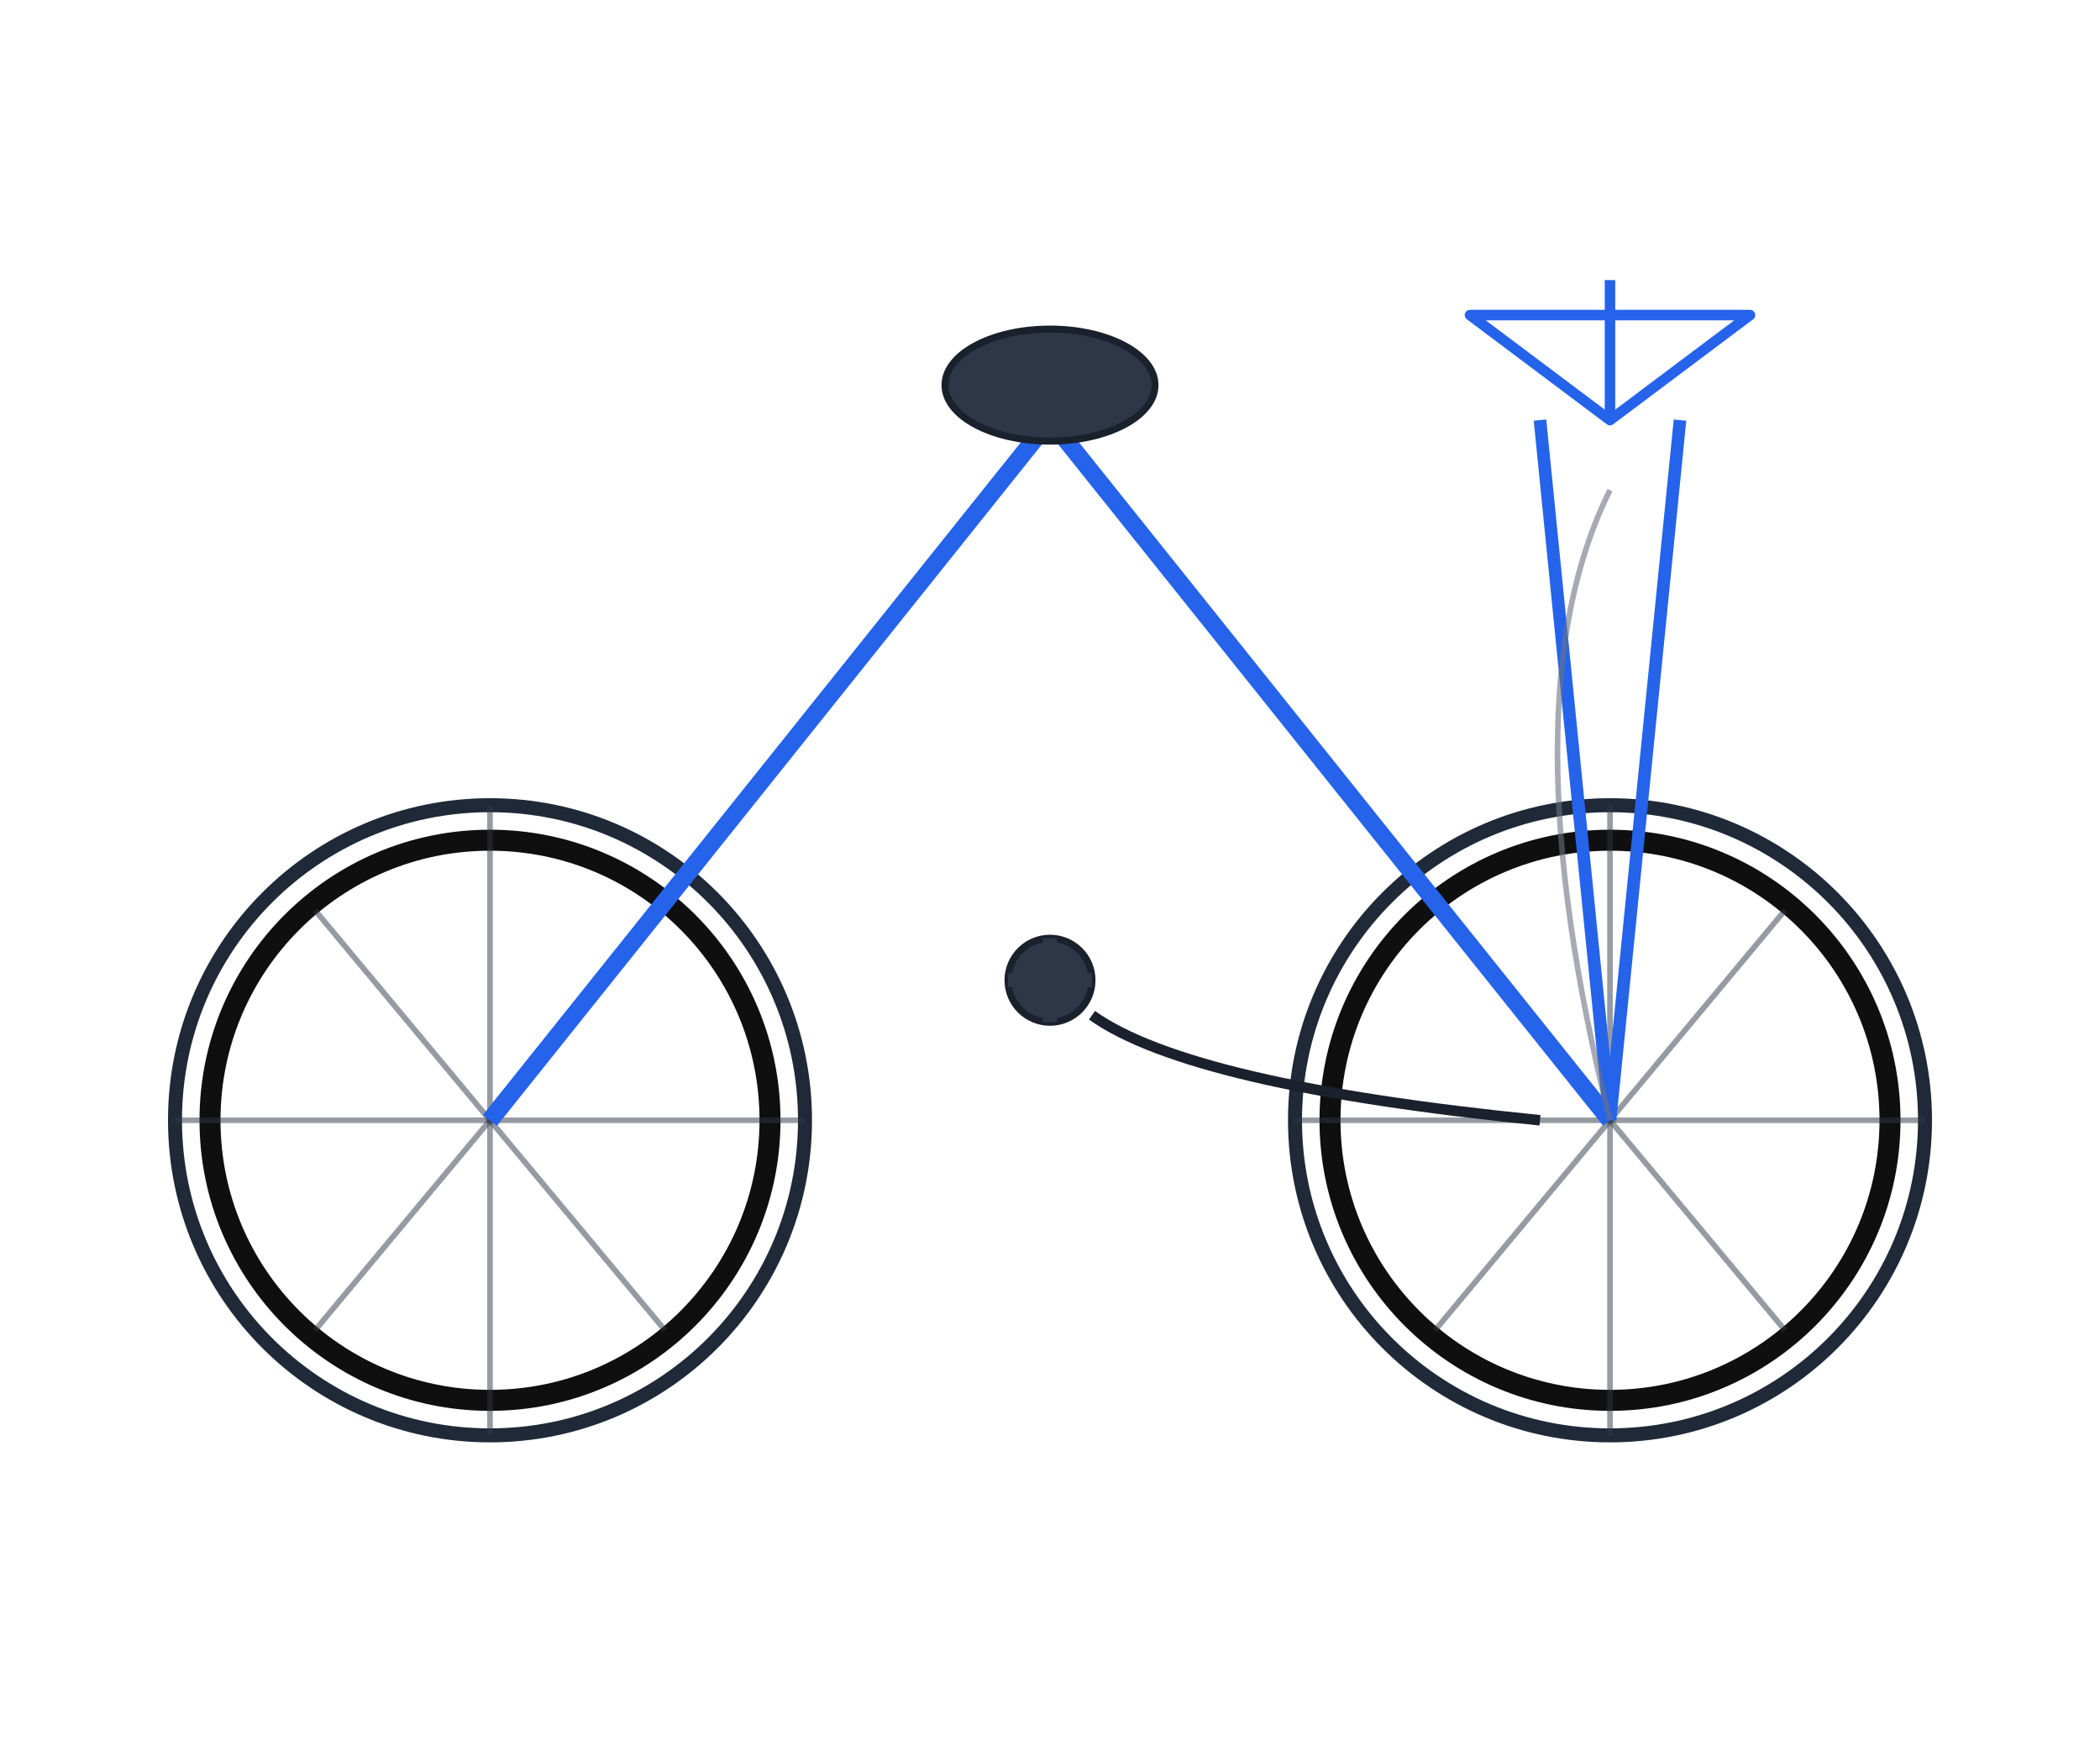
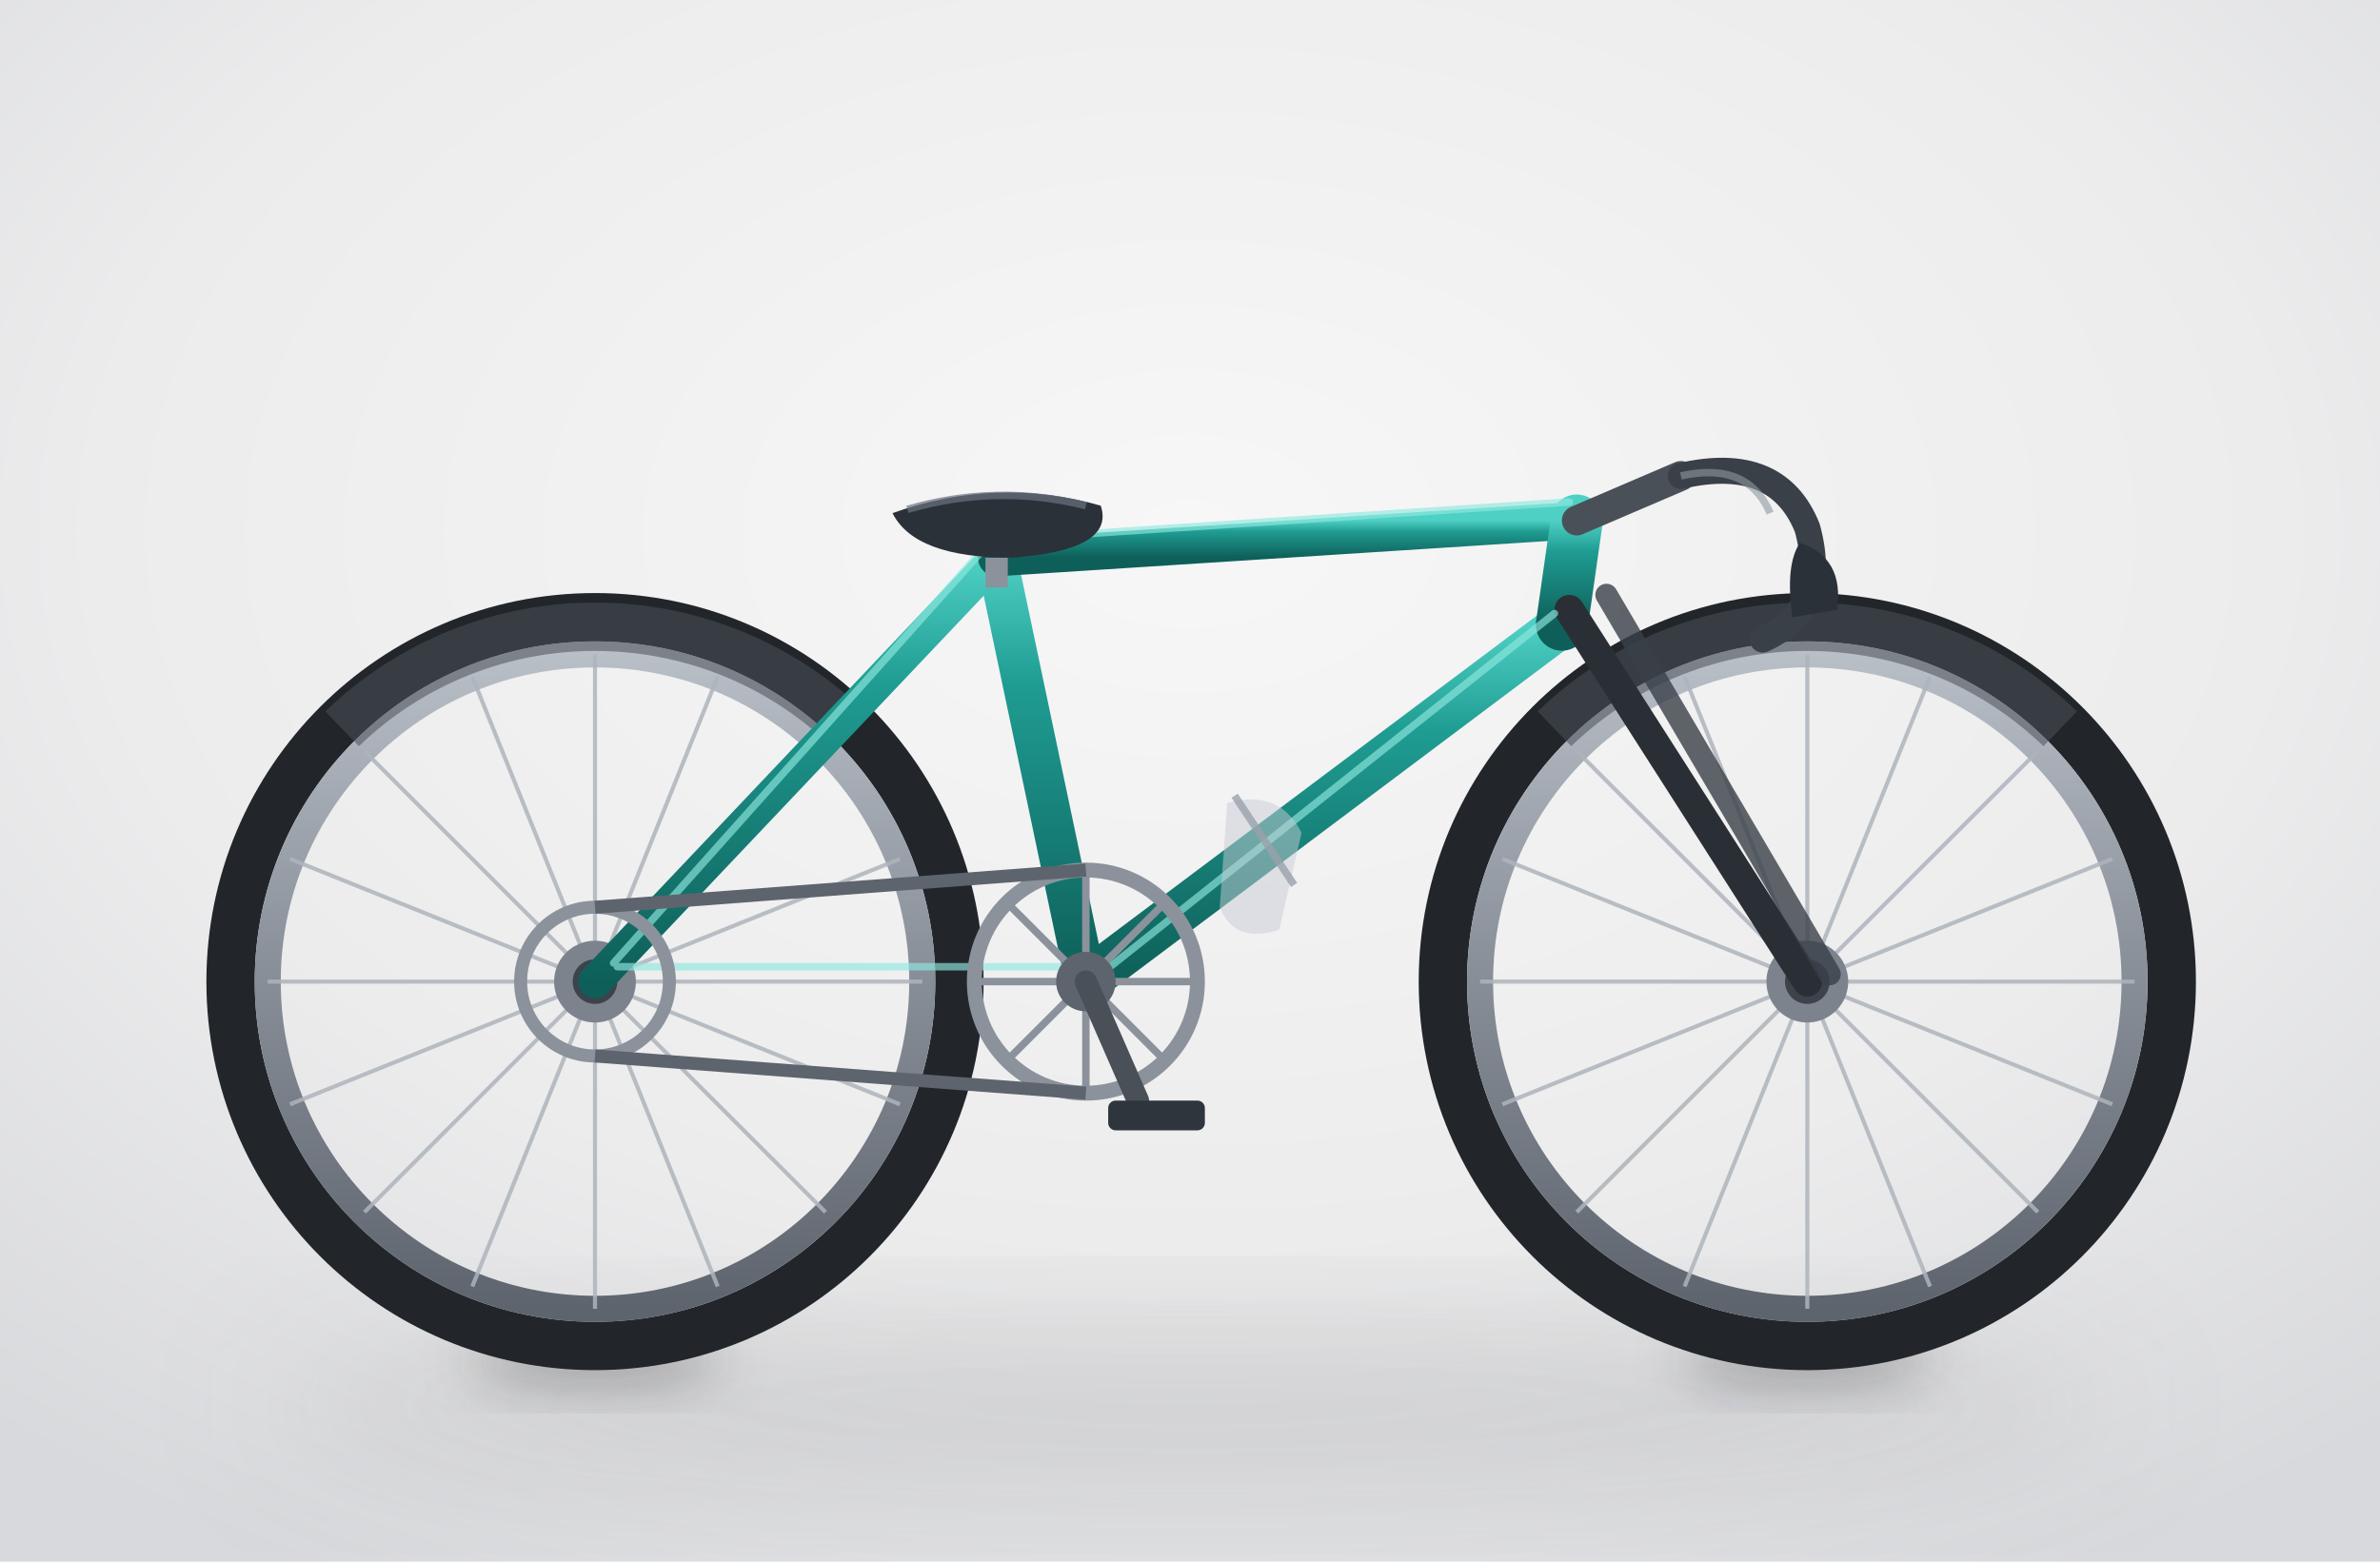
- <svg xmlns="http://www.w3.org/2000/svg" viewBox="0 0 300 250" preserveAspectRatio="xMidYMid meet">
+ <svg xmlns="http://www.w3.org/2000/svg" viewBox="0 0 640 420" preserveAspectRatio="xMidYMid meet">
  <defs>
-     <style>
-       .bike-frame { fill: none; stroke: #2563eb; stroke-width: 2; stroke-linecap: round; }
-       .bike-wheel { fill: none; stroke: #1f2937; stroke-width: 2; }
-       .bike-tire { fill: none; stroke: #0f0f0f; stroke-width: 3; }
-       .bike-seat { fill: #2d3748; stroke: #1a202c; stroke-width: 1; }
-     </style>
+     <radialGradient id="backdrop" cx="50%" cy="34%" r="76%">
+       <stop offset="0%" stop-color="#f7f7f8" />
+       <stop offset="60%" stop-color="#ececed" />
+       <stop offset="100%" stop-color="#d8d9dc" />
+     </radialGradient>
+     <linearGradient id="tube" x1="0%" y1="0%" x2="0%" y2="100%">
+       <stop offset="0%" stop-color="#4fd0c4" />
+       <stop offset="30%" stop-color="#1f9c92" />
+       <stop offset="100%" stop-color="#0e5f59" />
+     </linearGradient>
+     <linearGradient id="rim" x1="0%" y1="0%" x2="0%" y2="100%">
+       <stop offset="0%" stop-color="#b9bfc7" />
+       <stop offset="45%" stop-color="#8b929b" />
+       <stop offset="100%" stop-color="#5d646d" />
+     </linearGradient>
+     <filter id="softShadow" x="-50%" y="-50%" width="200%" height="200%">
+       <feGaussianBlur stdDeviation="7" />
+     </filter>
+     <filter id="ambientBlur" x="-50%" y="-50%" width="200%" height="200%">
+       <feGaussianBlur stdDeviation="20" />
+     </filter>
  </defs>
-   <circle cx="70" cy="160" r="45" class="bike-wheel" />
-   <circle cx="70" cy="160" r="40" class="bike-tire" />
-   <circle cx="230" cy="160" r="45" class="bike-wheel" />
-   <circle cx="230" cy="160" r="40" class="bike-tire" />
-   <line x1="70" y1="115" x2="70" y2="205" stroke="#2d3748" stroke-width="0.8" opacity="0.5" />
-   <line x1="25" y1="160" x2="115" y2="160" stroke="#2d3748" stroke-width="0.8" opacity="0.5" />
-   <line x1="45" y1="130" x2="95" y2="190" stroke="#2d3748" stroke-width="0.8" opacity="0.5" />
-   <line x1="95" y1="130" x2="45" y2="190" stroke="#2d3748" stroke-width="0.8" opacity="0.5" />
-   <line x1="230" y1="115" x2="230" y2="205" stroke="#2d3748" stroke-width="0.8" opacity="0.5" />
-   <line x1="185" y1="160" x2="275" y2="160" stroke="#2d3748" stroke-width="0.8" opacity="0.5" />
-   <line x1="205" y1="130" x2="255" y2="190" stroke="#2d3748" stroke-width="0.8" opacity="0.5" />
-   <line x1="255" y1="130" x2="205" y2="190" stroke="#2d3748" stroke-width="0.8" opacity="0.5" />
-   <line x1="70" y1="160" x2="150" y2="60" stroke="#2563eb" stroke-width="2.5" />
-   <line x1="150" y1="60" x2="230" y2="160" stroke="#2563eb" stroke-width="2.5" />
-   <line x1="150" y1="60" x2="70" y2="160" stroke="#2563eb" stroke-width="2.5" />
-   <line x1="150" y1="60" x2="70" y2="160" stroke="#2563eb" stroke-width="1.5" opacity="0.6" />
-   <line x1="150" y1="60" x2="230" y2="160" stroke="#2563eb" stroke-width="1.5" opacity="0.6" />
-   <line x1="230" y1="160" x2="240" y2="60" stroke="#2563eb" stroke-width="1.8" />
-   <line x1="230" y1="160" x2="220" y2="60" stroke="#2563eb" stroke-width="1.8" />
-   <path d="M 230 60 L 210 45 L 250 45 Z" fill="none" stroke="#2563eb" stroke-width="1.5" stroke-linejoin="round" />
-   <line x1="230" y1="60" x2="230" y2="40" stroke="#2563eb" stroke-width="1.5" />
-   <ellipse cx="150" cy="55" rx="15" ry="8" class="bike-seat" />
-   <circle cx="150" cy="140" r="6" fill="#2d3748" stroke="#1a202c" stroke-width="1" />
-   <line x1="150" y1="134" x2="150" y2="146" stroke="#2d3748" stroke-width="2" />
-   <line x1="144" y1="140" x2="156" y2="140" stroke="#2d3748" stroke-width="2" />
-   <path d="M 156 145 Q 170 155 220 160" fill="none" stroke="#1a202c" stroke-width="1.5" />
-   <path d="M 230 70 Q 215 100 230 160" stroke="#6b7280" stroke-width="0.8" opacity="0.6" fill="none" />
+   <rect width="640" height="420" fill="url(#backdrop)" />
+   <ellipse cx="320" cy="378" rx="250" ry="20" fill="#2b2d33" opacity="0.13" filter="url(#ambientBlur)" />
+   <ellipse cx="160" cy="366" rx="34" ry="7" fill="#1c1e24" opacity="0.30" filter="url(#softShadow)" />
+   <ellipse cx="486" cy="366" rx="34" ry="7" fill="#1c1e24" opacity="0.30" filter="url(#softShadow)" />
+   <g>
+     <circle cx="160" cy="264" r="98" fill="none" stroke="#22262b" stroke-width="13" />
+     <circle cx="160" cy="264" r="88" fill="none" stroke="url(#rim)" stroke-width="7" />
+     <g stroke="#aeb4bc" stroke-width="1.1" opacity="0.85">
+       <line x1="160" y1="176" x2="160" y2="352" />
+       <line x1="98" y1="202" x2="222" y2="326" />
+       <line x1="72" y1="264" x2="248" y2="264" />
+       <line x1="98" y1="326" x2="222" y2="202" />
+       <line x1="127" y1="182" x2="193" y2="346" />
+       <line x1="78" y1="231" x2="242" y2="297" />
+       <line x1="78" y1="297" x2="242" y2="231" />
+       <line x1="127" y1="346" x2="193" y2="182" />
+     </g>
+     <circle cx="160" cy="264" r="11" fill="#7c838c" />
+     <circle cx="160" cy="264" r="6" fill="#3d434a" />
+     <path d="M 92 196 A 98 98 0 0 1 228 196" fill="none" stroke="#4a5058" stroke-width="13" opacity="0.55" />
+     <circle cx="486" cy="264" r="98" fill="none" stroke="#22262b" stroke-width="13" />
+     <circle cx="486" cy="264" r="88" fill="none" stroke="url(#rim)" stroke-width="7" />
+     <g stroke="#aeb4bc" stroke-width="1.1" opacity="0.85">
+       <line x1="486" y1="176" x2="486" y2="352" />
+       <line x1="424" y1="202" x2="548" y2="326" />
+       <line x1="398" y1="264" x2="574" y2="264" />
+       <line x1="424" y1="326" x2="548" y2="202" />
+       <line x1="453" y1="182" x2="519" y2="346" />
+       <line x1="404" y1="231" x2="568" y2="297" />
+       <line x1="404" y1="297" x2="568" y2="231" />
+       <line x1="453" y1="346" x2="519" y2="182" />
+     </g>
+     <circle cx="486" cy="264" r="11" fill="#7c838c" />
+     <circle cx="486" cy="264" r="6" fill="#3d434a" />
+     <path d="M 418 196 A 98 98 0 0 1 554 196" fill="none" stroke="#4a5058" stroke-width="13" opacity="0.55" />
+   </g>
+   <g stroke-linecap="round">
+     <path d="M 160 264 L 292 264" stroke="url(#tube)" stroke-width="9" />
+     <path d="M 160 264 L 268 150" stroke="url(#tube)" stroke-width="9" />
+     <path d="M 292 264 L 268 150" stroke="url(#tube)" stroke-width="11" />
+     <path d="M 292 264 L 420 168" stroke="url(#tube)" stroke-width="12" />
+     <path d="M 268 150 L 424 140" stroke="url(#tube)" stroke-width="10" />
+     <path d="M 424 140 L 420 168" stroke="url(#tube)" stroke-width="14" />
+     <path d="M 422 164 L 486 264" stroke="#2a2f35" stroke-width="8" />
+     <path d="M 432 160 L 492 262" stroke="#3a4048" stroke-width="6" opacity="0.8" />
+   </g>
+   <g stroke="#8fe8de" stroke-width="2" opacity="0.65" fill="none" stroke-linecap="round">
+     <path d="M 166 260 L 288 260" />
+     <path d="M 165 259 L 266 146" />
+     <path d="M 296 262 L 418 165" />
+     <path d="M 270 145 L 422 135" />
+   </g>
+   <circle cx="292" cy="264" r="30" fill="none" stroke="#8b929b" stroke-width="4" />
+   <g stroke="#8b929b" stroke-width="2">
+     <line x1="292" y1="234" x2="292" y2="294" />
+     <line x1="262" y1="264" x2="322" y2="264" />
+     <line x1="271" y1="243" x2="313" y2="285" />
+     <line x1="271" y1="285" x2="313" y2="243" />
+   </g>
+   <circle cx="292" cy="264" r="8" fill="#5d646d" />
+   <circle cx="160" cy="264" r="20" fill="none" stroke="#8b929b" stroke-width="3.5" />
+   <path d="M 292 234 L 160 244" stroke="#5d646d" stroke-width="3.5" />
+   <path d="M 292 294 L 160 284" stroke="#5d646d" stroke-width="3.5" />
+   <path d="M 292 264 L 306 296" stroke="#4a5058" stroke-width="6" stroke-linecap="round" />
+   <rect x="298" y="296" width="26" height="8" rx="2" fill="#2f353c" />
+   <path d="M 240 138 Q 268 128 296 136 Q 300 148 272 150 Q 246 150 240 138 Z" fill="#2b3138" />
+   <path d="M 244 137 Q 268 130 292 136" fill="none" stroke="#697280" stroke-width="2" opacity="0.7" />
+   <path d="M 268 150 L 268 158" stroke="#8b929b" stroke-width="6" />
+   <path d="M 424 140 L 452 128" stroke="#4a5058" stroke-width="8" stroke-linecap="round" />
+   <path d="M 452 128 Q 478 122 486 142 Q 492 164 474 172" fill="none" stroke="#3a4048" stroke-width="7" stroke-linecap="round" />
+   <path d="M 452 128 Q 470 124 476 138" fill="none" stroke="#8f979f" stroke-width="2" opacity="0.6" />
+   <path d="M 484 146 Q 496 150 494 164 L 482 166 Q 480 152 484 146 Z" fill="#2b3138" />
+   <path d="M 330 216 Q 344 212 350 224 L 344 250 Q 332 254 328 244 Z" fill="#c7ccd3" opacity="0.5" />
+   <path d="M 332 214 L 348 238" stroke="#9aa1aa" stroke-width="2" opacity="0.8" />
</svg>
